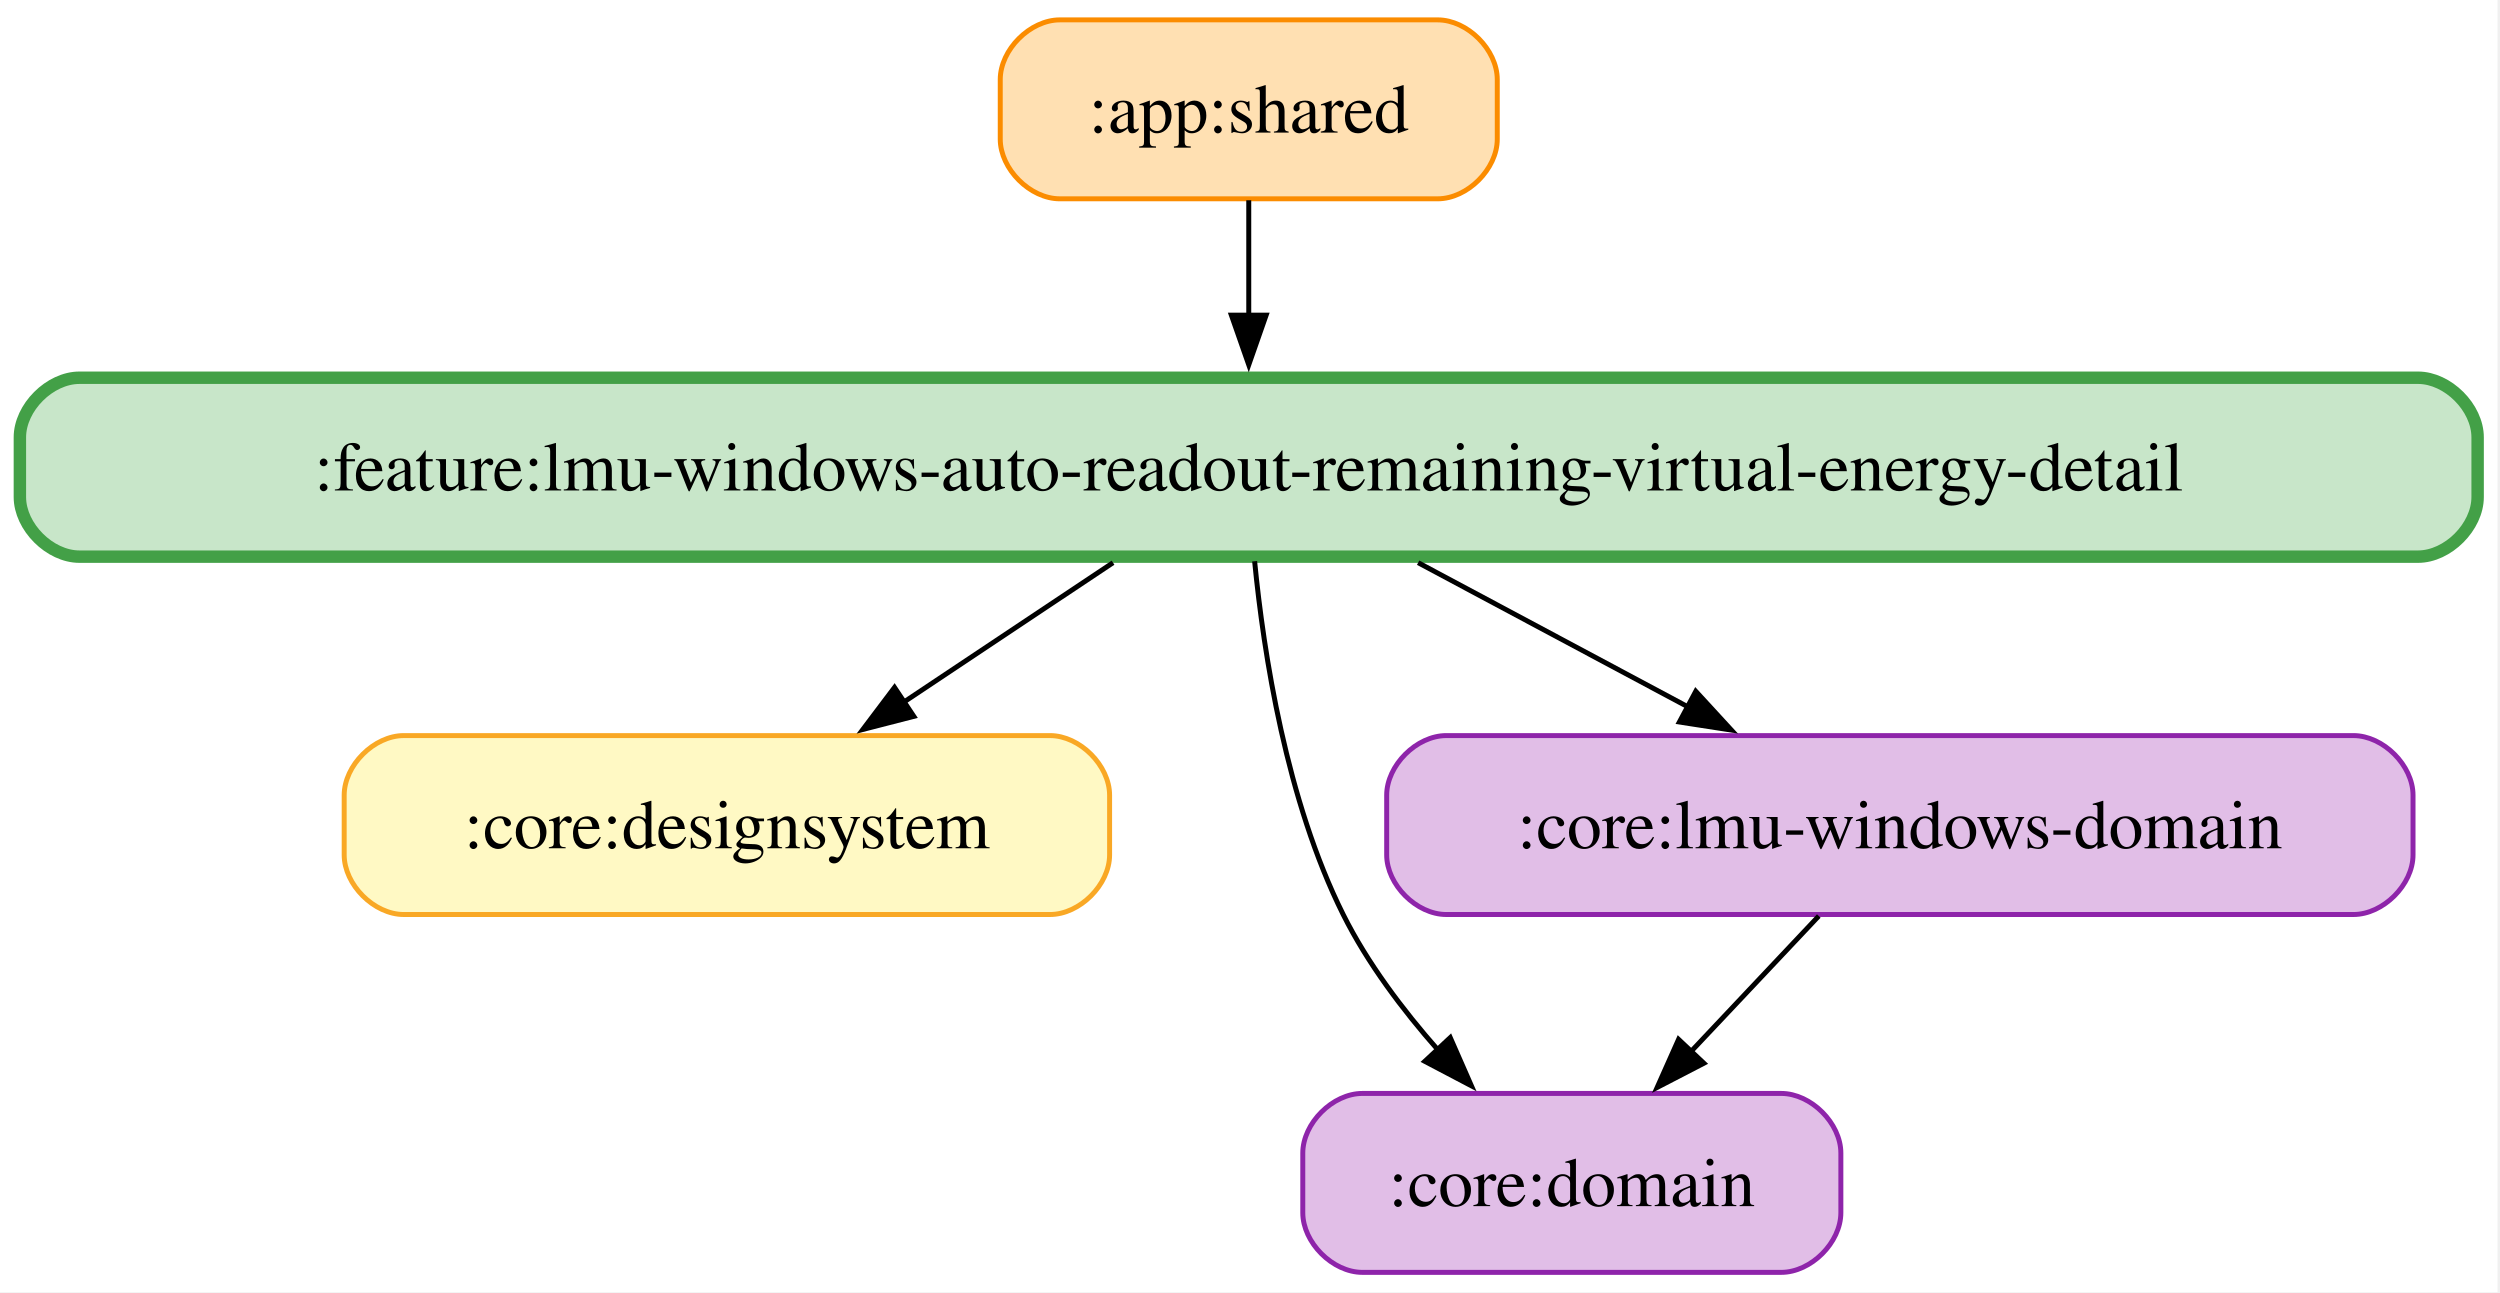
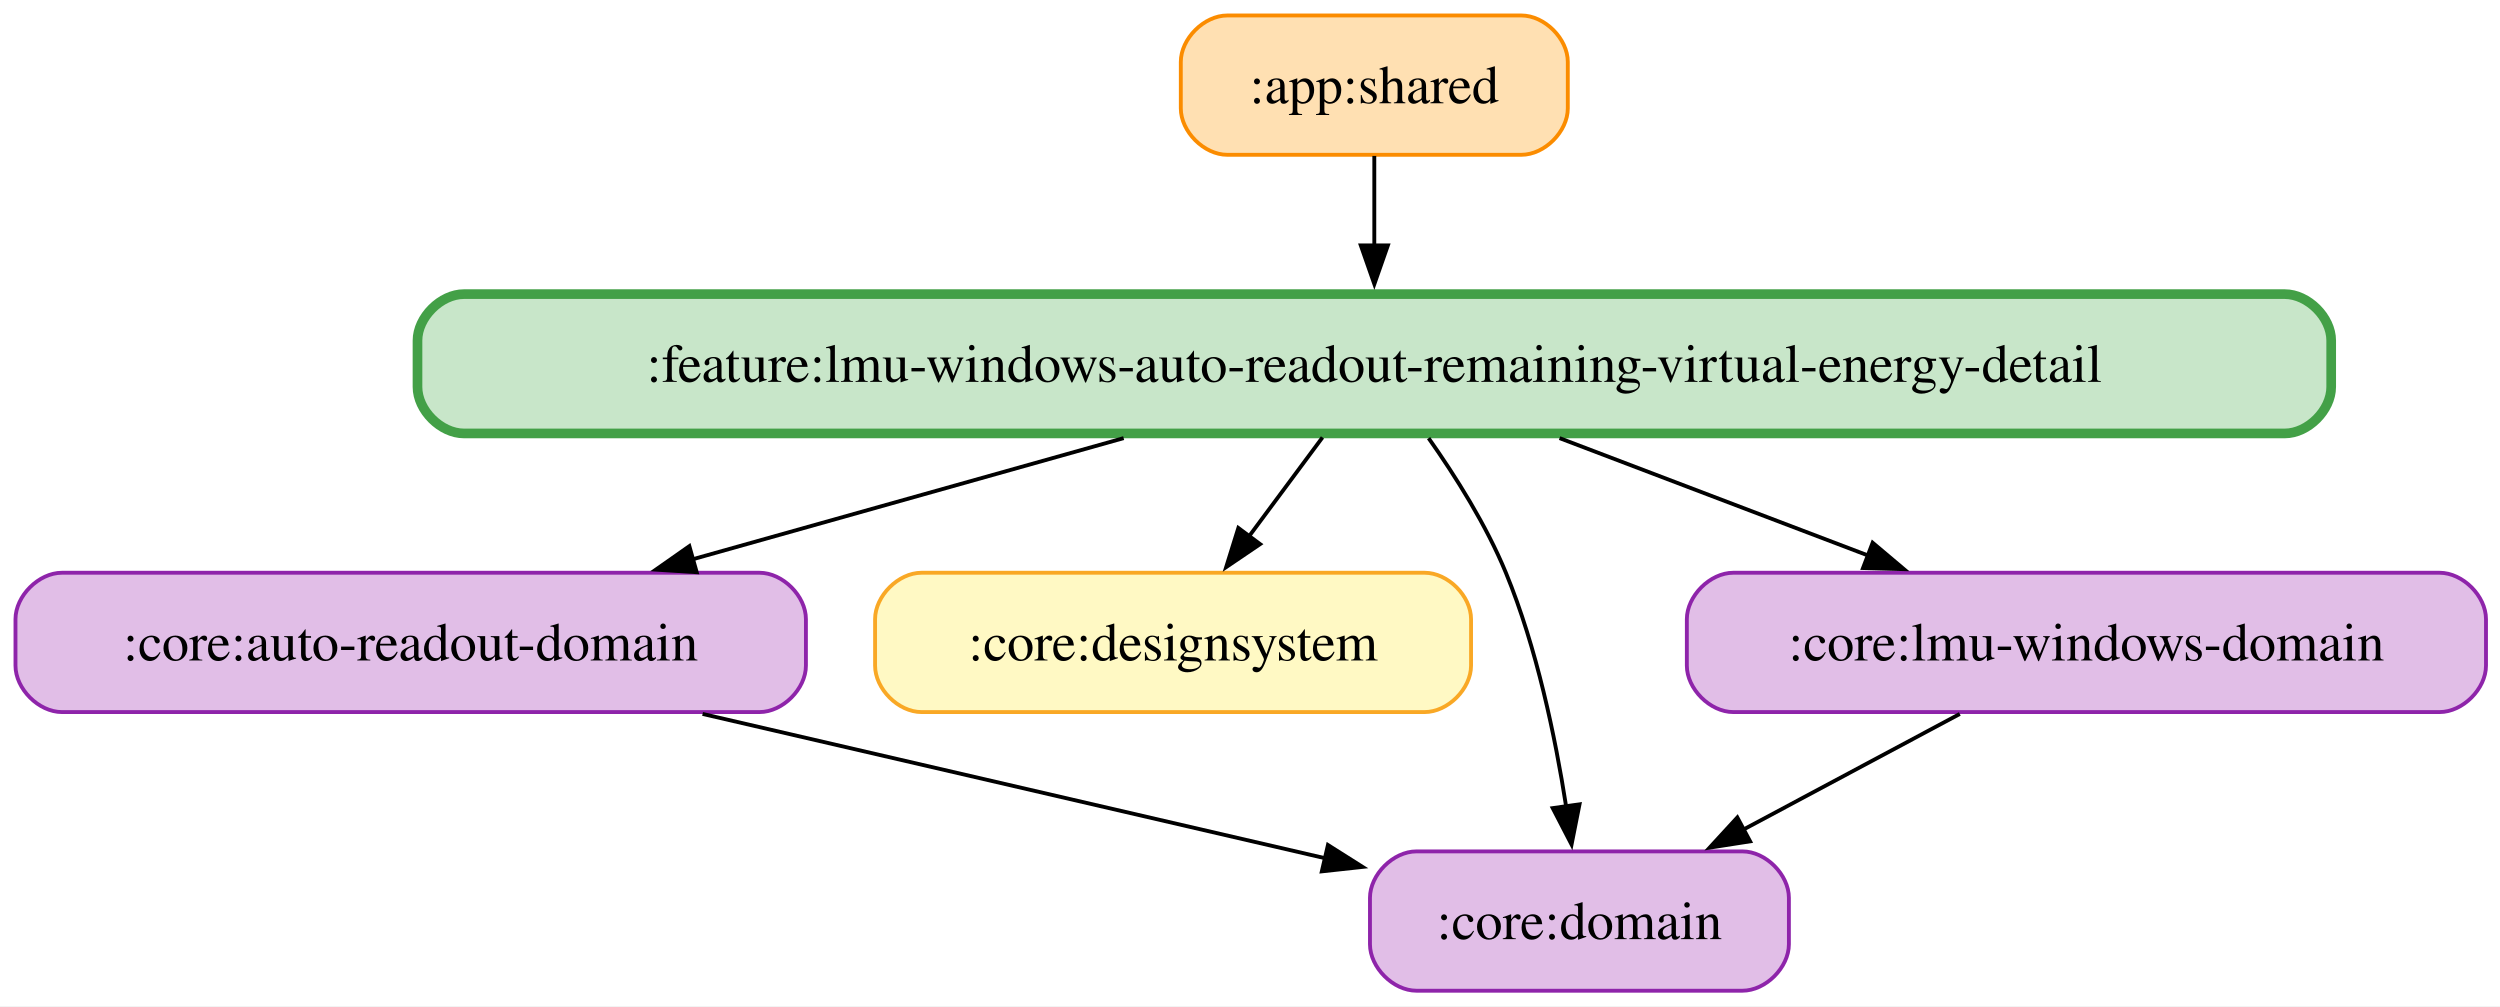
- <svg xmlns="http://www.w3.org/2000/svg" width="503pt" height="260pt" viewBox="0.00 0.00 503.00 260.00">
+ <svg xmlns="http://www.w3.org/2000/svg" width="646pt" height="260pt" viewBox="0.00 0.00 646.00 260.00">
  <g id="graph0" class="graph" transform="scale(1 1) rotate(0) translate(4 256)">
-     <polygon fill="white" stroke="none" points="-4,4 -4,-256 498.5,-256 498.5,4 -4,4" />
+     <polygon fill="white" stroke="none" points="-4,4 -4,-256 642.38,-256 642.38,4 -4,4" />
    <g id="node1" class="node">
-       <path fill="#ffe0b2" stroke="#fb8c00" d="M285.25,-252C285.25,-252 209.25,-252 209.25,-252 203.25,-252 197.25,-246 197.25,-240 197.25,-240 197.25,-228 197.25,-228 197.25,-222 203.25,-216 209.25,-216 209.25,-216 285.25,-216 285.25,-216 291.25,-216 297.25,-222 297.25,-228 297.25,-228 297.25,-240 297.25,-240 297.25,-246 291.25,-252 285.25,-252" />
-       <text xml:space="preserve" text-anchor="middle" x="247.25" y="-229.32" font-family="Times,serif" font-size="14.00">:app:shared</text>
+       <path fill="#ffe0b2" stroke="#fb8c00" d="M389.12,-252C389.12,-252 313.12,-252 313.12,-252 307.12,-252 301.12,-246 301.12,-240 301.12,-240 301.12,-228 301.12,-228 301.12,-222 307.12,-216 313.12,-216 313.12,-216 389.12,-216 389.12,-216 395.12,-216 401.12,-222 401.12,-228 401.12,-228 401.12,-240 401.12,-240 401.12,-246 395.12,-252 389.12,-252" />
+       <text xml:space="preserve" text-anchor="middle" x="351.12" y="-229.32" font-family="Times,serif" font-size="14.00">:app:shared</text>
+     </g>
+     <g id="node6" class="node">
+       <path fill="#c8e6c9" stroke="#43a047" stroke-width="2.5" d="M586.38,-180C586.38,-180 115.88,-180 115.88,-180 109.88,-180 103.88,-174 103.88,-168 103.88,-168 103.88,-156 103.88,-156 103.88,-150 109.88,-144 115.88,-144 115.88,-144 586.38,-144 586.38,-144 592.38,-144 598.38,-150 598.38,-156 598.38,-156 598.38,-168 598.38,-168 598.38,-174 592.38,-180 586.38,-180" />
+       <text xml:space="preserve" text-anchor="middle" x="351.12" y="-157.32" font-family="Times,serif" font-size="14.00">:feature:lmu-windows-auto-readout-remaining-virtual-energy-detail</text>
+     </g>
+     <g id="edge1" class="edge">
+       <path fill="none" stroke="black" d="M351.12,-215.7C351.12,-208.71 351.12,-200.44 351.12,-192.55" />
+       <polygon fill="black" stroke="black" points="354.63,-192.59 351.13,-182.59 347.63,-192.59 354.63,-192.59" />
+     </g>
+     <g id="node2" class="node">
+       <path fill="#e1bee7" stroke="#8e24aa" d="M192.25,-108C192.25,-108 12,-108 12,-108 6,-108 0,-102 0,-96 0,-96 0,-84 0,-84 0,-78 6,-72 12,-72 12,-72 192.25,-72 192.25,-72 198.25,-72 204.25,-78 204.25,-84 204.25,-84 204.25,-96 204.25,-96 204.25,-102 198.25,-108 192.25,-108" />
+       <text xml:space="preserve" text-anchor="middle" x="102.12" y="-85.33" font-family="Times,serif" font-size="14.00">:core:auto-readout-domain</text>
+     </g>
+     <g id="node4" class="node">
+       <path fill="#e1bee7" stroke="#8e24aa" d="M446.25,-36C446.25,-36 362,-36 362,-36 356,-36 350,-30 350,-24 350,-24 350,-12 350,-12 350,-6 356,0 362,0 362,0 446.25,0 446.25,0 452.25,0 458.25,-6 458.25,-12 458.25,-12 458.25,-24 458.25,-24 458.25,-30 452.25,-36 446.25,-36" />
+       <text xml:space="preserve" text-anchor="middle" x="404.12" y="-13.32" font-family="Times,serif" font-size="14.00">:core:domain</text>
+     </g>
+     <g id="edge2" class="edge">
+       <path fill="none" stroke="black" d="M177.55,-71.52C227.05,-60.04 291.13,-45.19 338.51,-34.21" />
+       <polygon fill="black" stroke="black" points="339.14,-37.65 348.09,-31.99 337.56,-30.84 339.14,-37.65" />
+     </g>
+     <g id="node3" class="node">
+       <path fill="#fff9c4" stroke="#f9a825" d="M364.12,-108C364.12,-108 234.12,-108 234.12,-108 228.12,-108 222.12,-102 222.12,-96 222.12,-96 222.12,-84 222.12,-84 222.12,-78 228.12,-72 234.12,-72 234.12,-72 364.12,-72 364.12,-72 370.12,-72 376.12,-78 376.12,-84 376.12,-84 376.12,-96 376.12,-96 376.12,-102 370.12,-108 364.12,-108" />
+       <text xml:space="preserve" text-anchor="middle" x="299.12" y="-85.33" font-family="Times,serif" font-size="14.00">:core:designsystem</text>
    </g>
    <g id="node5" class="node">
-       <path fill="#c8e6c9" stroke="#43a047" stroke-width="2.5" d="M482.5,-180C482.5,-180 12,-180 12,-180 6,-180 0,-174 0,-168 0,-168 0,-156 0,-156 0,-150 6,-144 12,-144 12,-144 482.5,-144 482.5,-144 488.5,-144 494.5,-150 494.5,-156 494.5,-156 494.5,-168 494.5,-168 494.5,-174 488.5,-180 482.5,-180" />
-       <text xml:space="preserve" text-anchor="middle" x="247.25" y="-157.32" font-family="Times,serif" font-size="14.00">:feature:lmu-windows-auto-readout-remaining-virtual-energy-detail</text>
+       <path fill="#e1bee7" stroke="#8e24aa" d="M626.38,-108C626.38,-108 443.88,-108 443.88,-108 437.88,-108 431.88,-102 431.88,-96 431.88,-96 431.88,-84 431.88,-84 431.88,-78 437.88,-72 443.88,-72 443.88,-72 626.38,-72 626.38,-72 632.38,-72 638.38,-78 638.38,-84 638.38,-84 638.38,-96 638.38,-96 638.38,-102 632.38,-108 626.38,-108" />
+       <text xml:space="preserve" text-anchor="middle" x="535.12" y="-85.33" font-family="Times,serif" font-size="14.00">:core:lmu-windows-domain</text>
    </g>
-     <g id="edge1" class="edge">
-       <path fill="none" stroke="black" d="M247.25,-215.7C247.25,-208.71 247.25,-200.44 247.25,-192.55" />
-       <polygon fill="black" stroke="black" points="250.75,-192.59 247.25,-182.59 243.75,-192.59 250.75,-192.59" />
-     </g>
-     <g id="node2" class="node">
-       <path fill="#fff9c4" stroke="#f9a825" d="M207.25,-108C207.25,-108 77.25,-108 77.25,-108 71.25,-108 65.25,-102 65.25,-96 65.25,-96 65.25,-84 65.25,-84 65.25,-78 71.25,-72 77.25,-72 77.25,-72 207.25,-72 207.25,-72 213.25,-72 219.25,-78 219.25,-84 219.25,-84 219.25,-96 219.25,-96 219.25,-102 213.25,-108 207.25,-108" />
-       <text xml:space="preserve" text-anchor="middle" x="142.25" y="-85.33" font-family="Times,serif" font-size="14.00">:core:designsystem</text>
-     </g>
-     <g id="node3" class="node">
-       <path fill="#e1bee7" stroke="#8e24aa" d="M354.38,-36C354.38,-36 270.12,-36 270.12,-36 264.12,-36 258.12,-30 258.12,-24 258.12,-24 258.12,-12 258.12,-12 258.12,-6 264.12,0 270.12,0 270.12,0 354.38,0 354.38,0 360.38,0 366.38,-6 366.38,-12 366.38,-12 366.38,-24 366.38,-24 366.38,-30 360.38,-36 354.38,-36" />
-       <text xml:space="preserve" text-anchor="middle" x="312.25" y="-13.32" font-family="Times,serif" font-size="14.00">:core:domain</text>
-     </g>
-     <g id="node4" class="node">
-       <path fill="#e1bee7" stroke="#8e24aa" d="M469.5,-108C469.5,-108 287,-108 287,-108 281,-108 275,-102 275,-96 275,-96 275,-84 275,-84 275,-78 281,-72 287,-72 287,-72 469.5,-72 469.5,-72 475.5,-72 481.5,-78 481.5,-84 481.5,-84 481.5,-96 481.5,-96 481.5,-102 475.5,-108 469.5,-108" />
-       <text xml:space="preserve" text-anchor="middle" x="378.25" y="-85.33" font-family="Times,serif" font-size="14.00">:core:lmu-windows-domain</text>
-     </g>
-     <g id="edge2" class="edge">
-       <path fill="none" stroke="black" d="M361.94,-71.7C354.18,-63.47 344.76,-53.48 336.22,-44.42" />
-       <polygon fill="black" stroke="black" points="338.82,-42.08 329.42,-37.21 333.73,-46.88 338.82,-42.08" />
+     <g id="edge3" class="edge">
+       <path fill="none" stroke="black" d="M502.41,-71.52C485.48,-62.47 464.61,-51.32 446.46,-41.62" />
+       <polygon fill="black" stroke="black" points="448.23,-38.6 437.76,-36.97 444.93,-44.77 448.23,-38.6" />
    </g>
    <g id="edge5" class="edge">
-       <path fill="none" stroke="black" d="M219.94,-142.79C207,-134.17 191.39,-123.76 177.57,-114.55" />
-       <polygon fill="black" stroke="black" points="179.86,-111.87 169.6,-109.23 175.98,-117.69 179.86,-111.87" />
+       <path fill="none" stroke="black" d="M286.35,-142.79C252.14,-133.17 210.04,-121.34 174.72,-111.41" />
+       <polygon fill="black" stroke="black" points="176.03,-108.14 165.46,-108.8 174.13,-114.88 176.03,-108.14" />
    </g>
-     <g id="edge3" class="edge">
-       <path fill="none" stroke="black" d="M248.43,-143.08C250.25,-124.46 254.83,-94.91 266.25,-72 271.12,-62.23 278.22,-52.81 285.38,-44.69" />
-       <polygon fill="black" stroke="black" points="287.79,-47.24 292.05,-37.53 282.67,-42.46 287.79,-47.24" />
+     <g id="edge7" class="edge">
+       <path fill="none" stroke="black" d="M337.73,-142.97C331.96,-135.2 325.1,-125.96 318.77,-117.44" />
+       <polygon fill="black" stroke="black" points="321.61,-115.4 312.84,-109.46 315.99,-119.57 321.61,-115.4" />
    </g>
    <g id="edge4" class="edge">
-       <path fill="none" stroke="black" d="M281.33,-142.79C297.93,-133.92 318.06,-123.16 335.67,-113.75" />
-       <polygon fill="black" stroke="black" points="337.19,-116.91 344.36,-109.11 333.89,-110.73 337.19,-116.91" />
+       <path fill="none" stroke="black" d="M365.15,-142.78C372.09,-132.95 380.05,-120.33 385.12,-108 393.09,-88.65 397.9,-65.5 400.68,-47.66" />
+       <polygon fill="black" stroke="black" points="404.15,-48.17 402.09,-37.77 397.22,-47.18 404.15,-48.17" />
+     </g>
+     <g id="edge6" class="edge">
+       <path fill="none" stroke="black" d="M398.99,-142.79C423.4,-133.5 453.24,-122.15 478.76,-112.44" />
+       <polygon fill="black" stroke="black" points="479.89,-115.76 487.99,-108.93 477.4,-109.22 479.89,-115.76" />
    </g>
  </g>
</svg>
